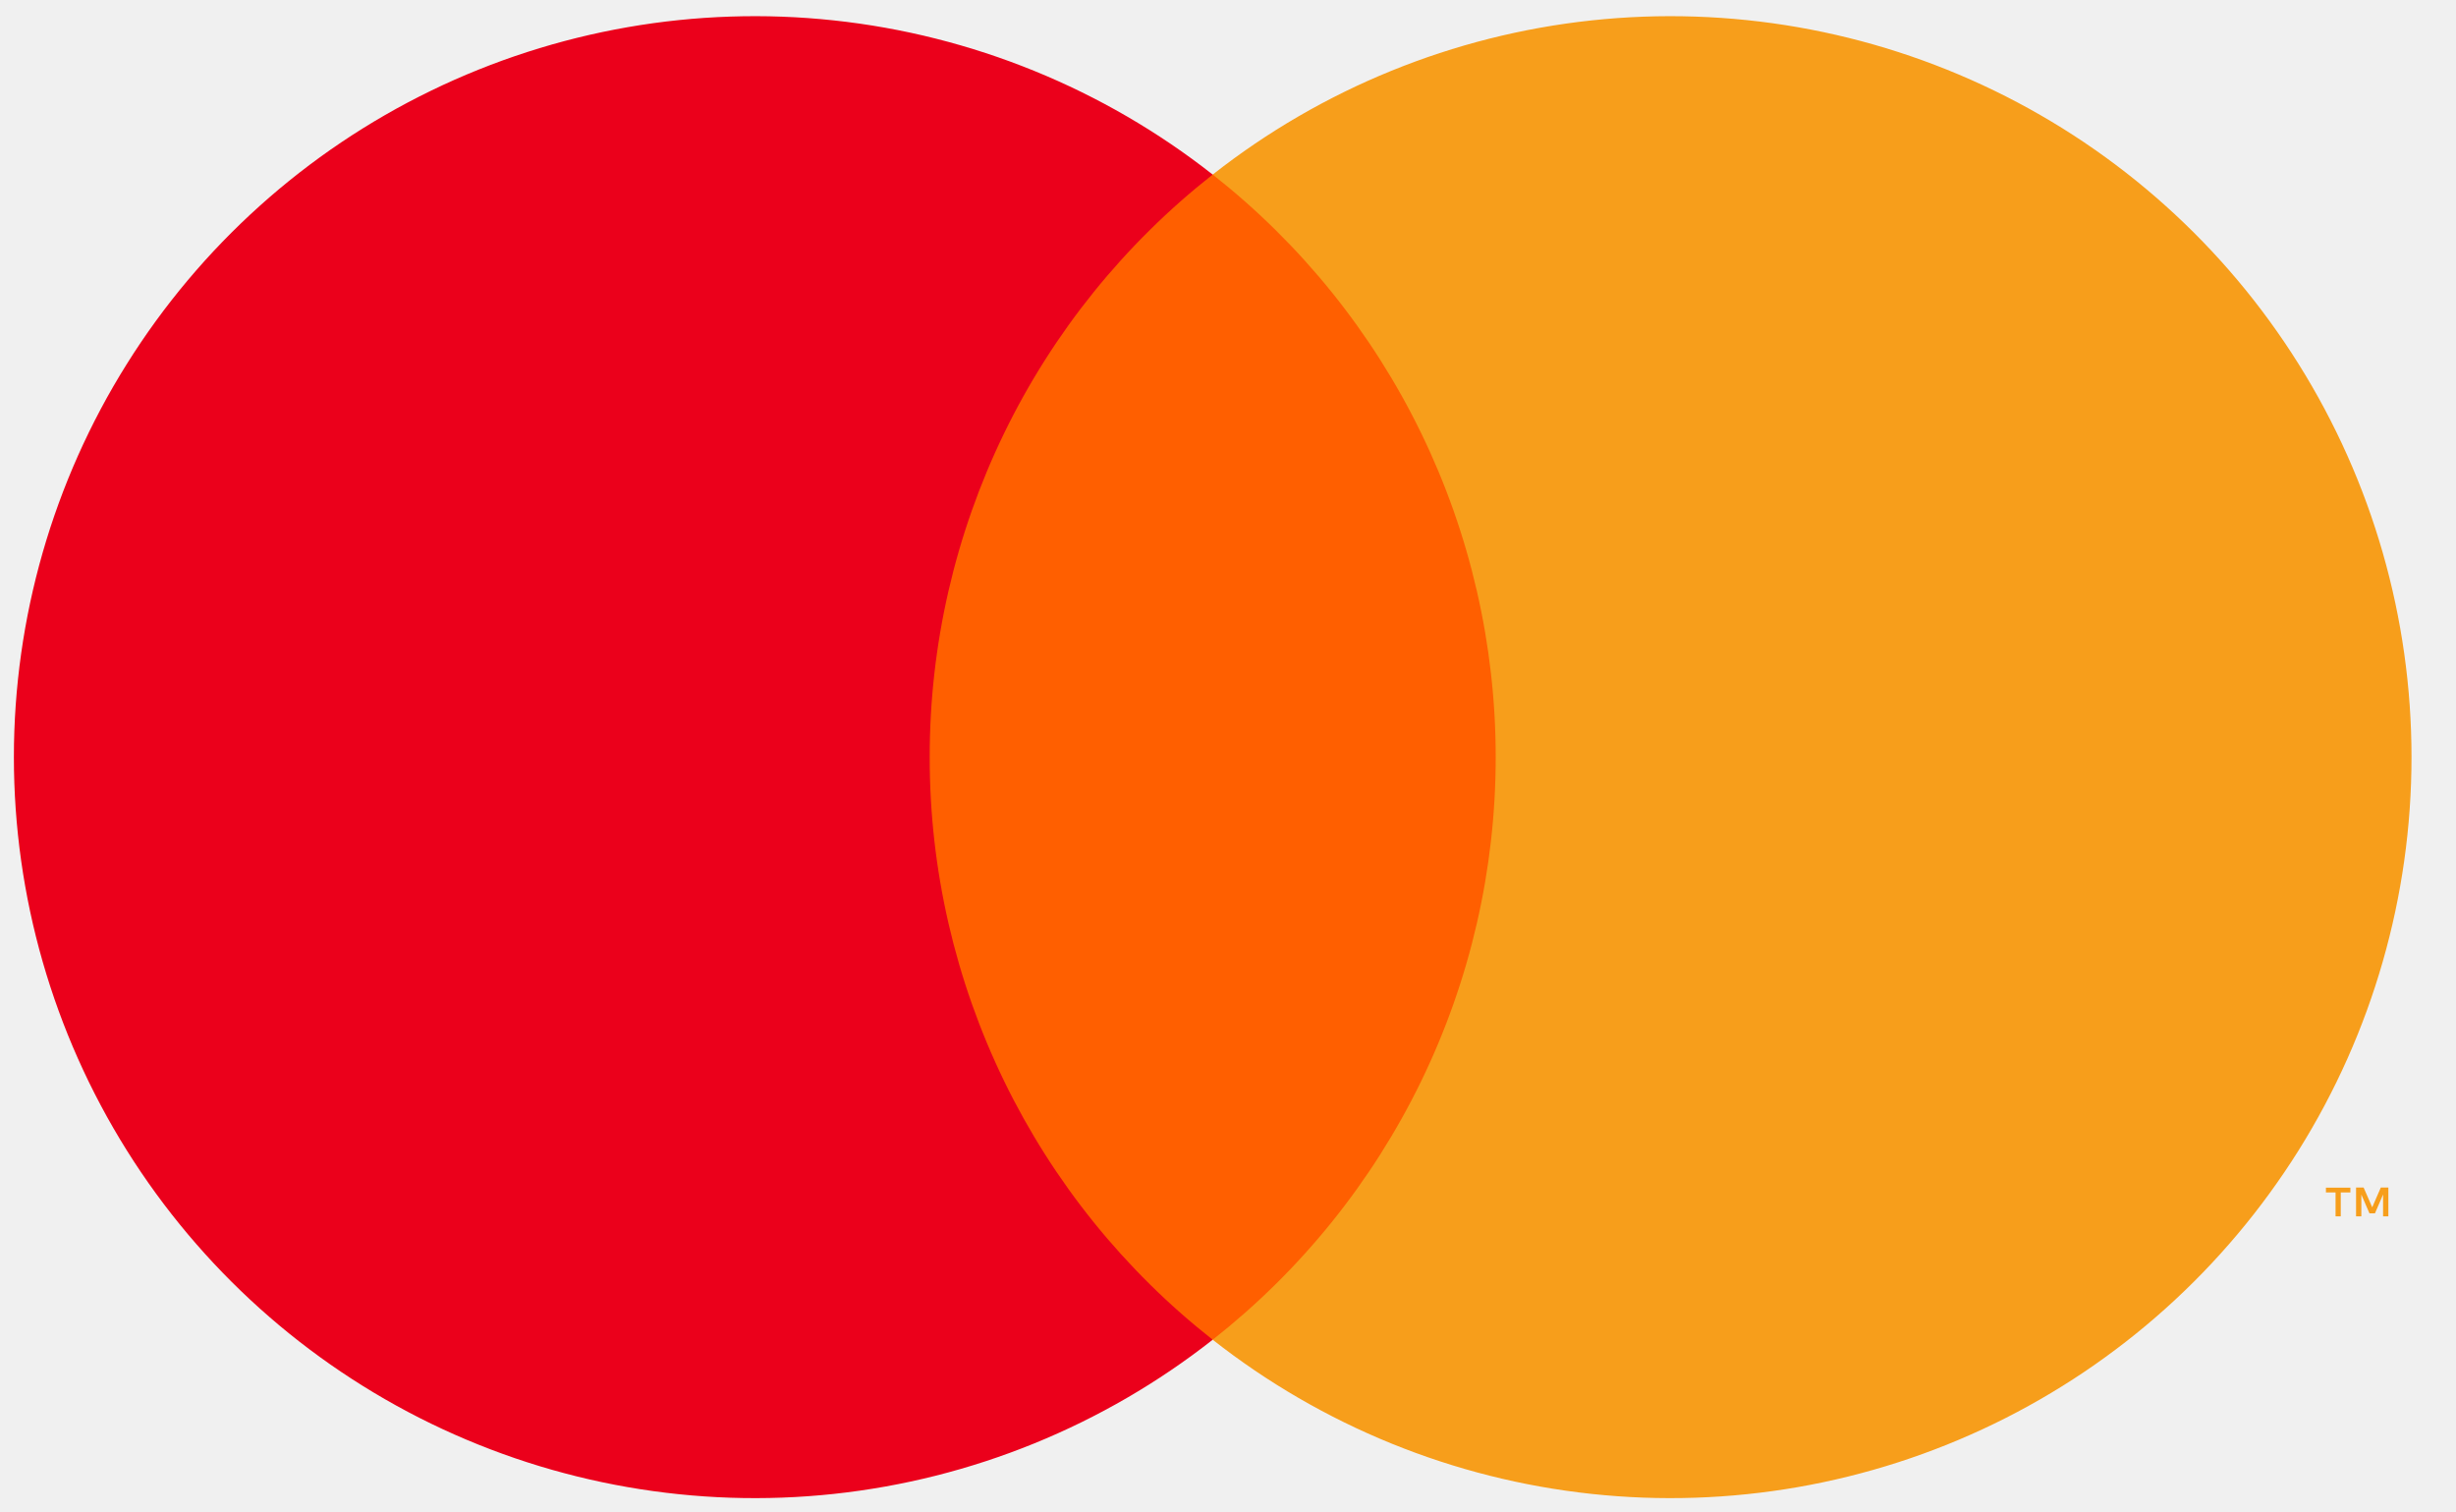
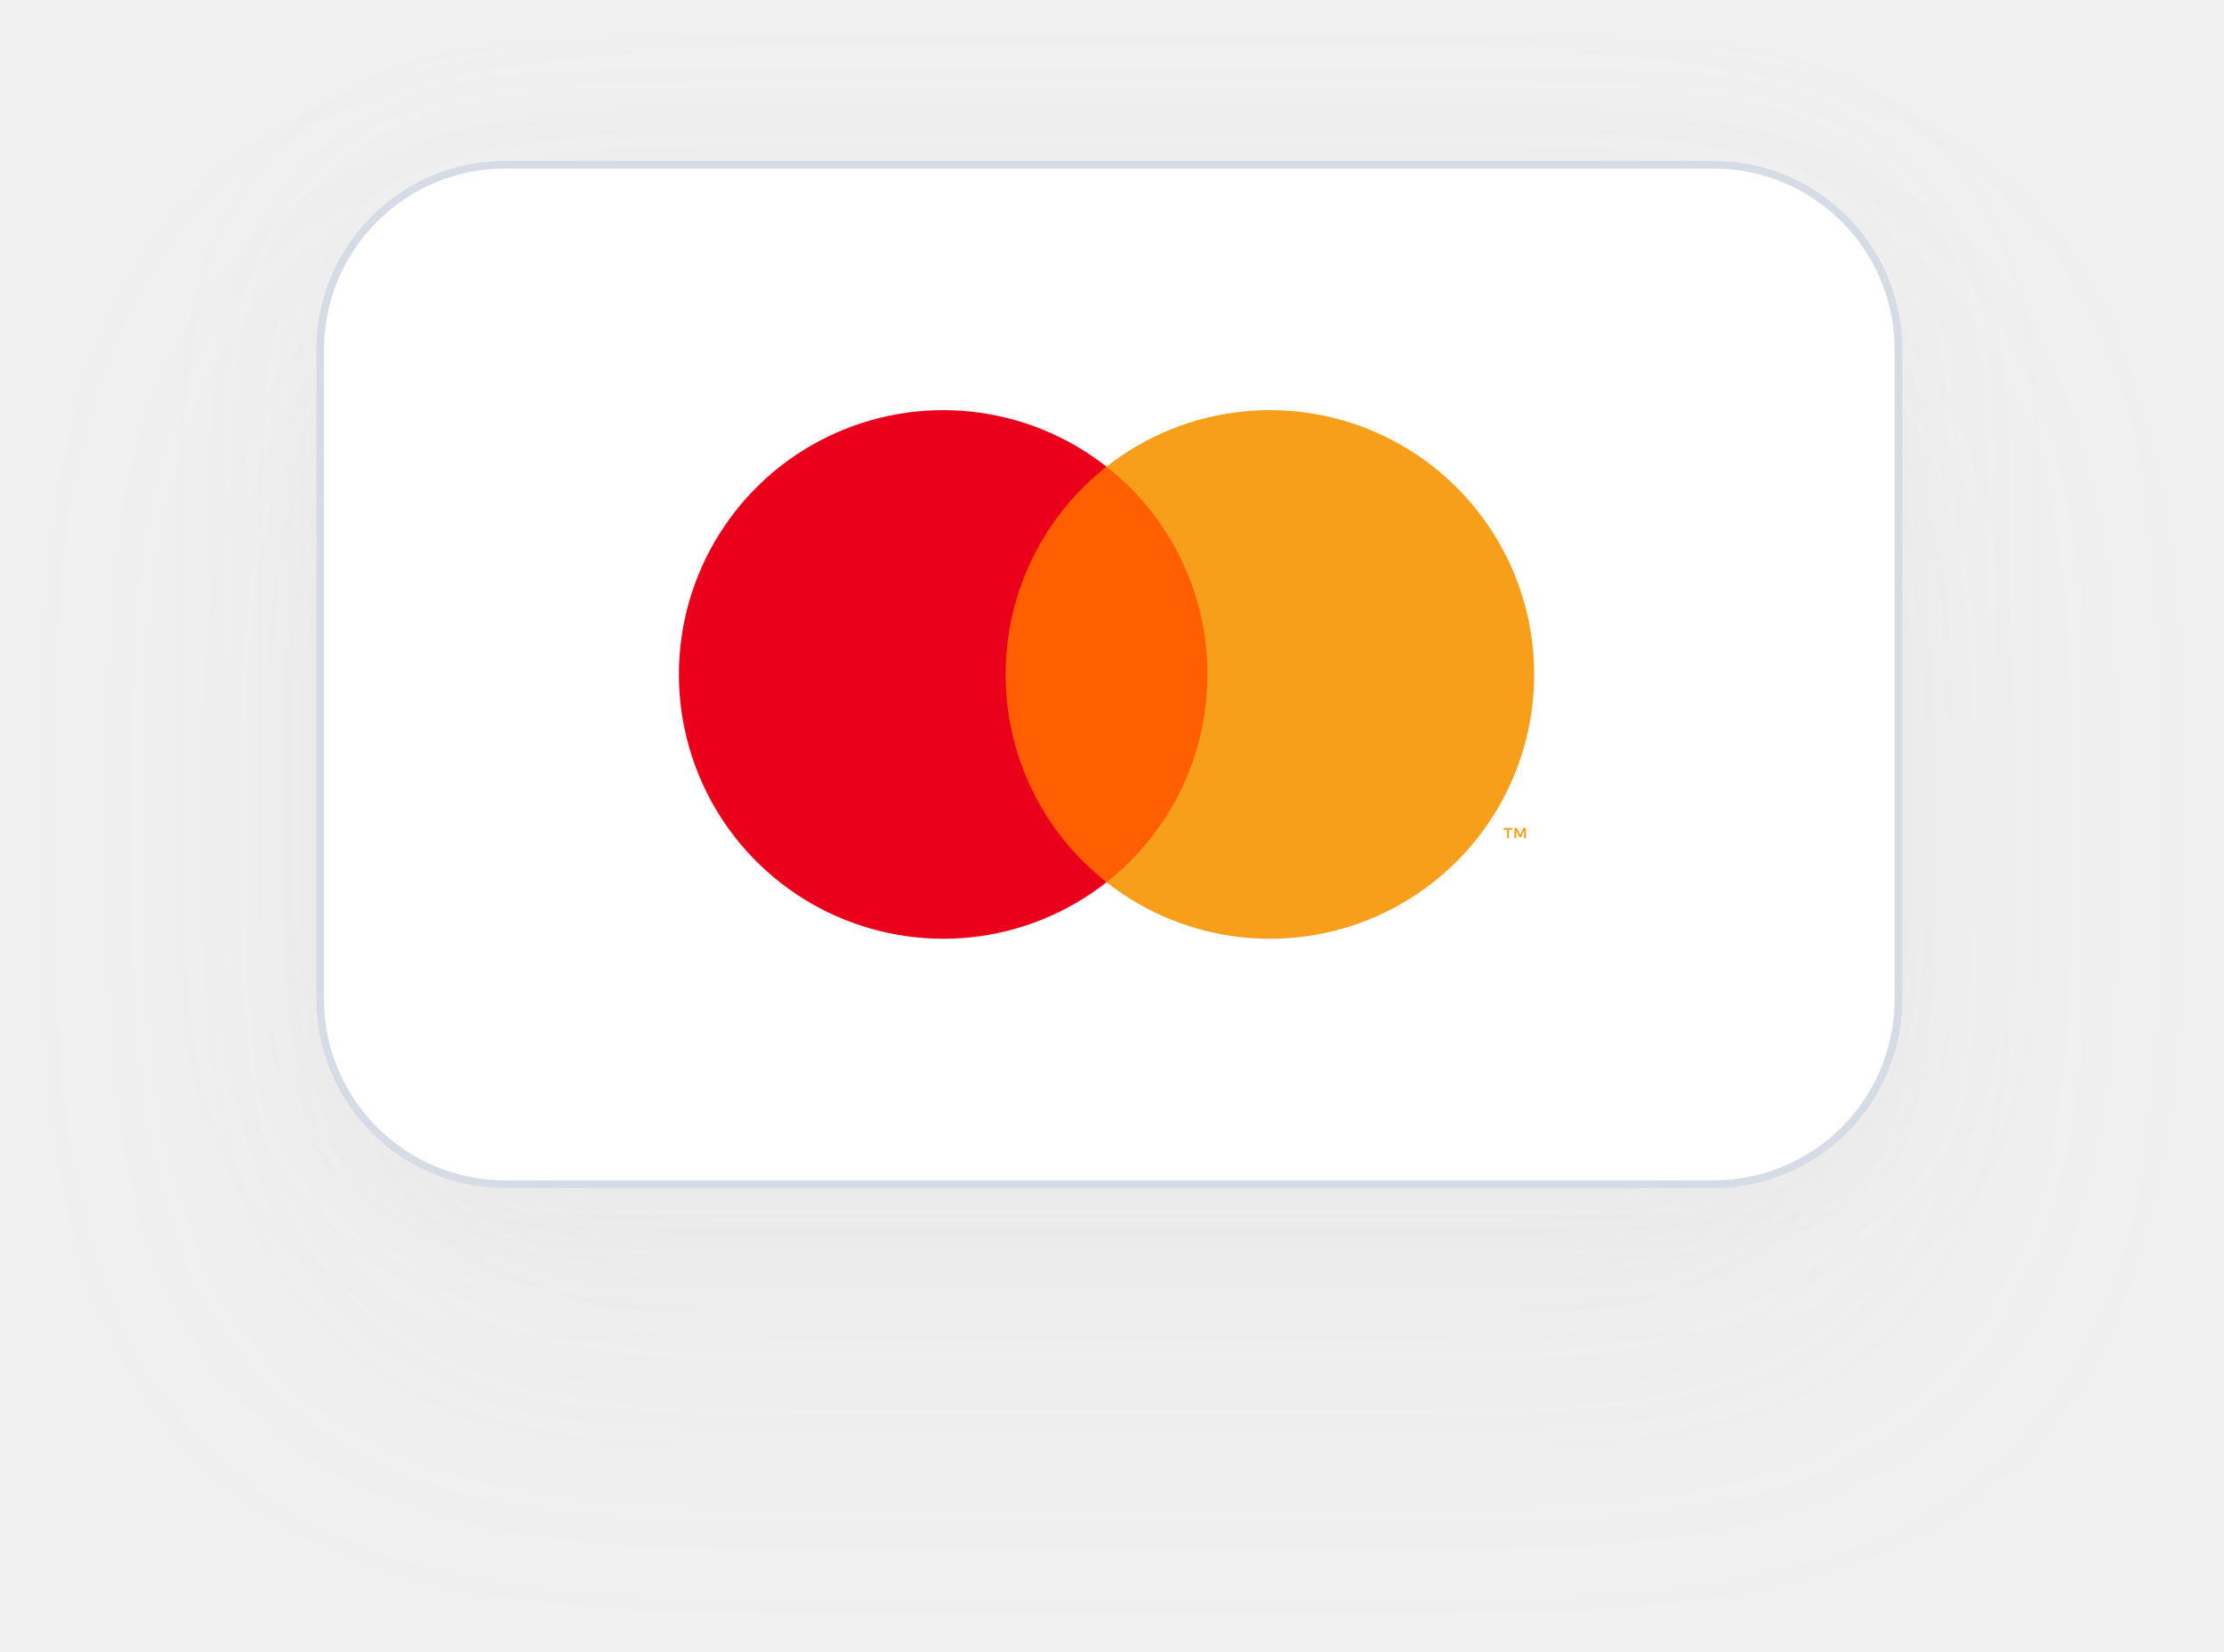
- <svg xmlns="http://www.w3.org/2000/svg" width="26" height="16" viewBox="0 0 26 16" fill="none">
-   <path d="M16.27 1.848H9.407V14.182H16.27V1.848Z" fill="#FF5F00" />
-   <path d="M9.842 8.015C9.841 6.827 10.111 5.655 10.63 4.586C11.149 3.518 11.904 2.582 12.838 1.848C11.681 0.939 10.291 0.373 8.828 0.216C7.365 0.059 5.887 0.317 4.563 0.96C3.239 1.603 2.123 2.606 1.342 3.854C0.561 5.101 0.147 6.543 0.147 8.015C0.147 9.487 0.561 10.929 1.342 12.177C2.123 13.424 3.239 14.427 4.563 15.07C5.887 15.713 7.365 15.971 8.828 15.814C10.291 15.657 11.681 15.091 12.838 14.182C11.904 13.448 11.149 12.512 10.63 11.444C10.111 10.375 9.841 9.203 9.842 8.015Z" fill="#EB001B" />
-   <path d="M25.529 8.015C25.529 9.487 25.115 10.929 24.334 12.177C23.553 13.424 22.437 14.427 21.113 15.07C19.79 15.713 18.312 15.971 16.848 15.814C15.385 15.657 13.995 15.091 12.838 14.182C13.772 13.448 14.527 12.511 15.046 11.443C15.565 10.375 15.834 9.203 15.834 8.015C15.834 6.828 15.565 5.655 15.046 4.587C14.527 3.519 13.772 2.582 12.838 1.848C13.995 0.939 15.385 0.373 16.848 0.216C18.312 0.059 19.79 0.317 21.113 0.96C22.437 1.603 23.553 2.606 24.334 3.854C25.115 5.101 25.529 6.543 25.529 8.015Z" fill="#F79E1B" />
-   <path d="M24.78 12.876V12.623H24.882V12.572H24.623V12.623H24.725V12.876H24.78ZM25.284 12.876V12.571H25.204L25.113 12.78L25.022 12.571H24.942V12.876H24.998V12.646L25.084 12.844H25.142L25.228 12.645V12.876H25.284Z" fill="#F79E1B" />
+ <svg xmlns="http://www.w3.org/2000/svg" width="66" height="49" viewBox="0 0 66 49" fill="none">
+   <g filter="url(#filter0_dd_20_322)">
+     <rect x="9.614" y="5" width="46.614" height="30.03" rx="5.379" fill="white" />
+     <rect x="9.502" y="4.888" width="46.838" height="30.255" rx="5.491" stroke="#D6DCE5" stroke-width="0.224" />
+     <path d="M36.27 13.848H29.407V26.182H36.27V13.848Z" fill="#FF5F00" />
+     <path d="M29.843 20.015C29.841 18.827 30.11 17.655 30.63 16.586C31.149 15.518 31.904 14.582 32.838 13.848C31.681 12.939 30.291 12.373 28.828 12.216C27.365 12.059 25.887 12.317 24.563 12.96C23.239 13.603 22.123 14.606 21.342 15.854C20.561 17.101 20.147 18.543 20.147 20.015C20.147 21.487 20.561 22.929 21.342 24.177C22.123 25.424 23.239 26.427 24.563 27.07C25.887 27.713 27.365 27.971 28.828 27.814C30.291 27.657 31.681 27.091 32.838 26.182C31.904 25.448 31.149 24.512 30.63 23.444C30.11 22.375 29.841 21.203 29.843 20.015Z" fill="#EB001B" />
+     <path d="M45.529 20.015C45.529 21.487 45.115 22.929 44.334 24.177C43.553 25.424 42.437 26.427 41.114 27.07C39.79 27.713 38.312 27.971 36.848 27.814C35.385 27.657 33.995 27.091 32.838 26.182C33.772 25.448 34.527 24.511 35.045 23.443C35.565 22.375 35.834 21.203 35.834 20.015C35.834 18.828 35.565 17.655 35.045 16.587C34.527 15.519 33.772 14.582 32.838 13.848C33.995 12.939 35.385 12.373 36.848 12.216C38.312 12.059 39.79 12.317 41.114 12.96C42.437 13.603 43.553 14.606 44.334 15.854C45.115 17.101 45.529 18.543 45.529 20.015Z" fill="#F79E1B" />
+     <path d="M44.781 24.876V24.623H44.882V24.572H44.623V24.623H44.725V24.876H44.781ZM45.284 24.876V24.571H45.205L45.113 24.78L45.022 24.571H44.942V24.876H44.998V24.646L45.084 24.844H45.142L45.228 24.645V24.876H45.284Z" fill="#F79E1B" />
+   </g>
+   <defs>
+     <filter id="filter0_dd_20_322" x="0.426" y="0.294" width="64.991" height="48.407" filterUnits="userSpaceOnUse" color-interpolation-filters="sRGB">
+       <feFlood flood-opacity="0" result="BackgroundImageFix" />
+       <feColorMatrix in="SourceAlpha" type="matrix" values="0 0 0 0 0 0 0 0 0 0 0 0 0 0 0 0 0 0 127 0" result="hardAlpha" />
+       <feOffset dy="0.448" />
+       <feGaussianBlur stdDeviation="2.241" />
+       <feColorMatrix type="matrix" values="0 0 0 0 0.718 0 0 0 0 0.718 0 0 0 0 0.718 0 0 0 0.08 0" />
+       <feBlend mode="normal" in2="BackgroundImageFix" result="effect1_dropShadow_20_322" />
+       <feColorMatrix in="SourceAlpha" type="matrix" values="0 0 0 0 0 0 0 0 0 0 0 0 0 0 0 0 0 0 127 0" result="hardAlpha" />
+       <feOffset dy="4.482" />
+       <feGaussianBlur stdDeviation="4.482" />
+       <feColorMatrix type="matrix" values="0 0 0 0 0.718 0 0 0 0 0.718 0 0 0 0 0.718 0 0 0 0.08 0" />
+       <feBlend mode="normal" in2="effect1_dropShadow_20_322" result="effect2_dropShadow_20_322" />
+       <feBlend mode="normal" in="SourceGraphic" in2="effect2_dropShadow_20_322" result="shape" />
+     </filter>
+   </defs>
</svg>
